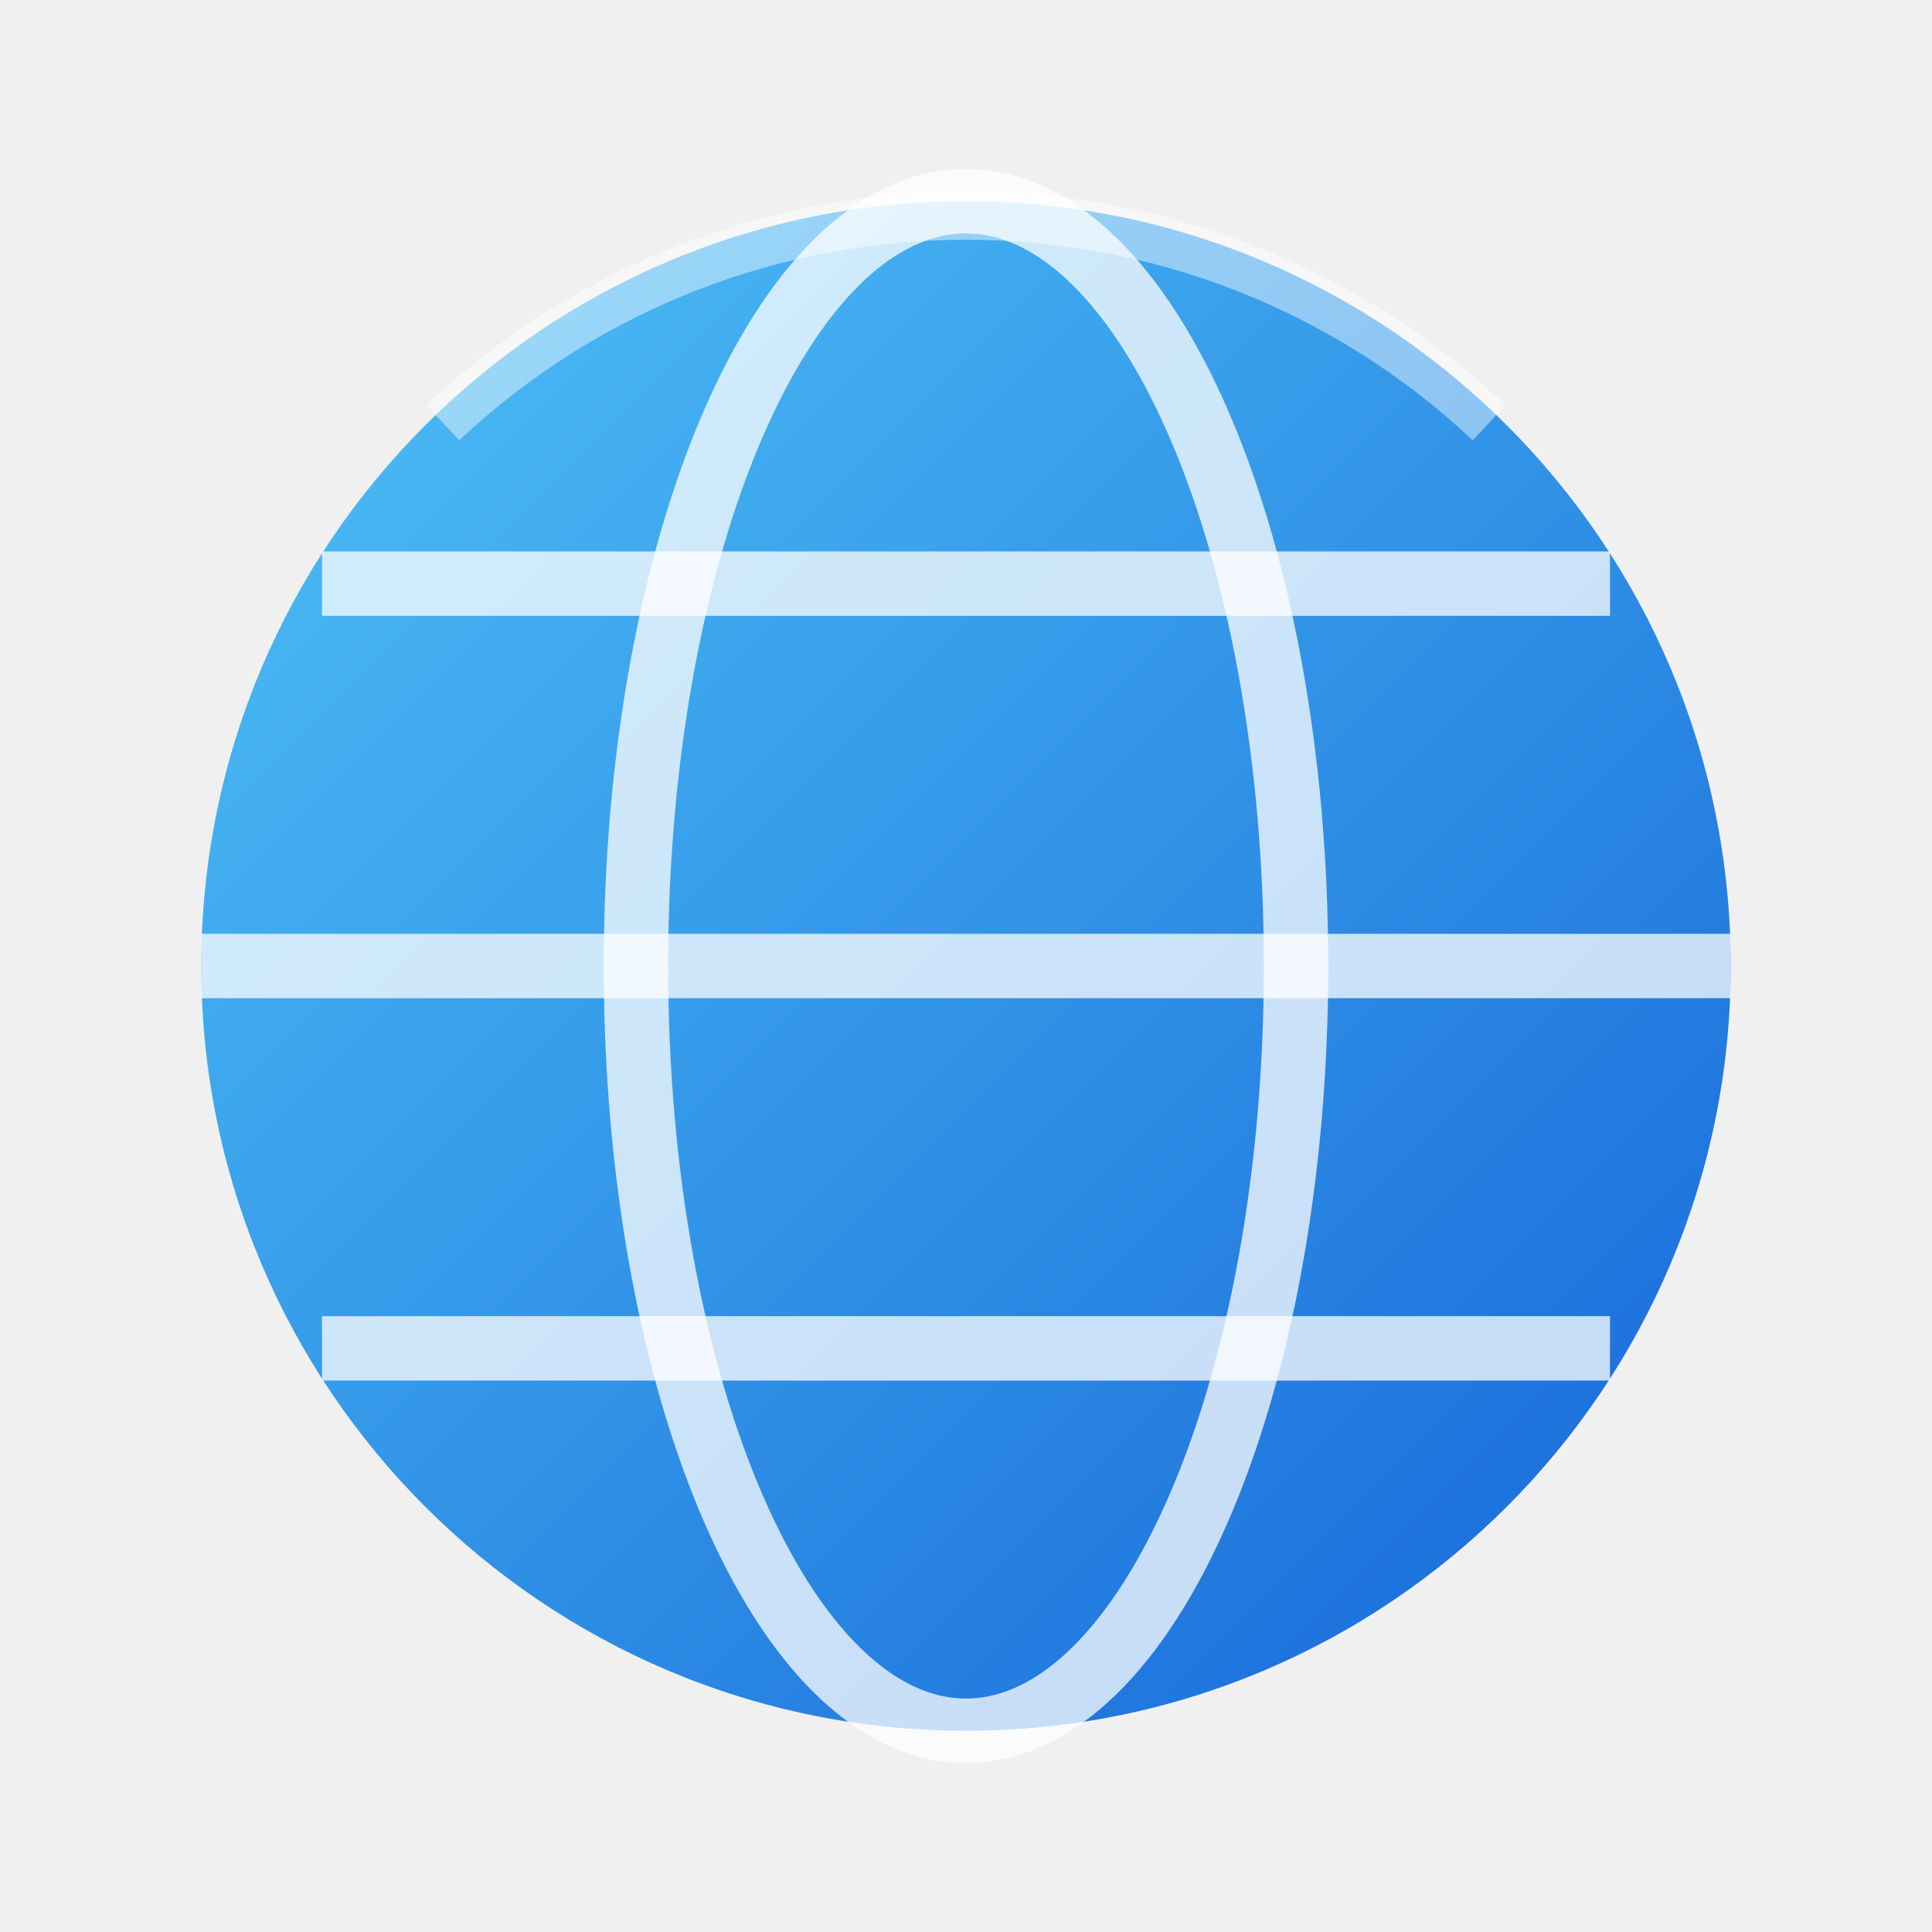
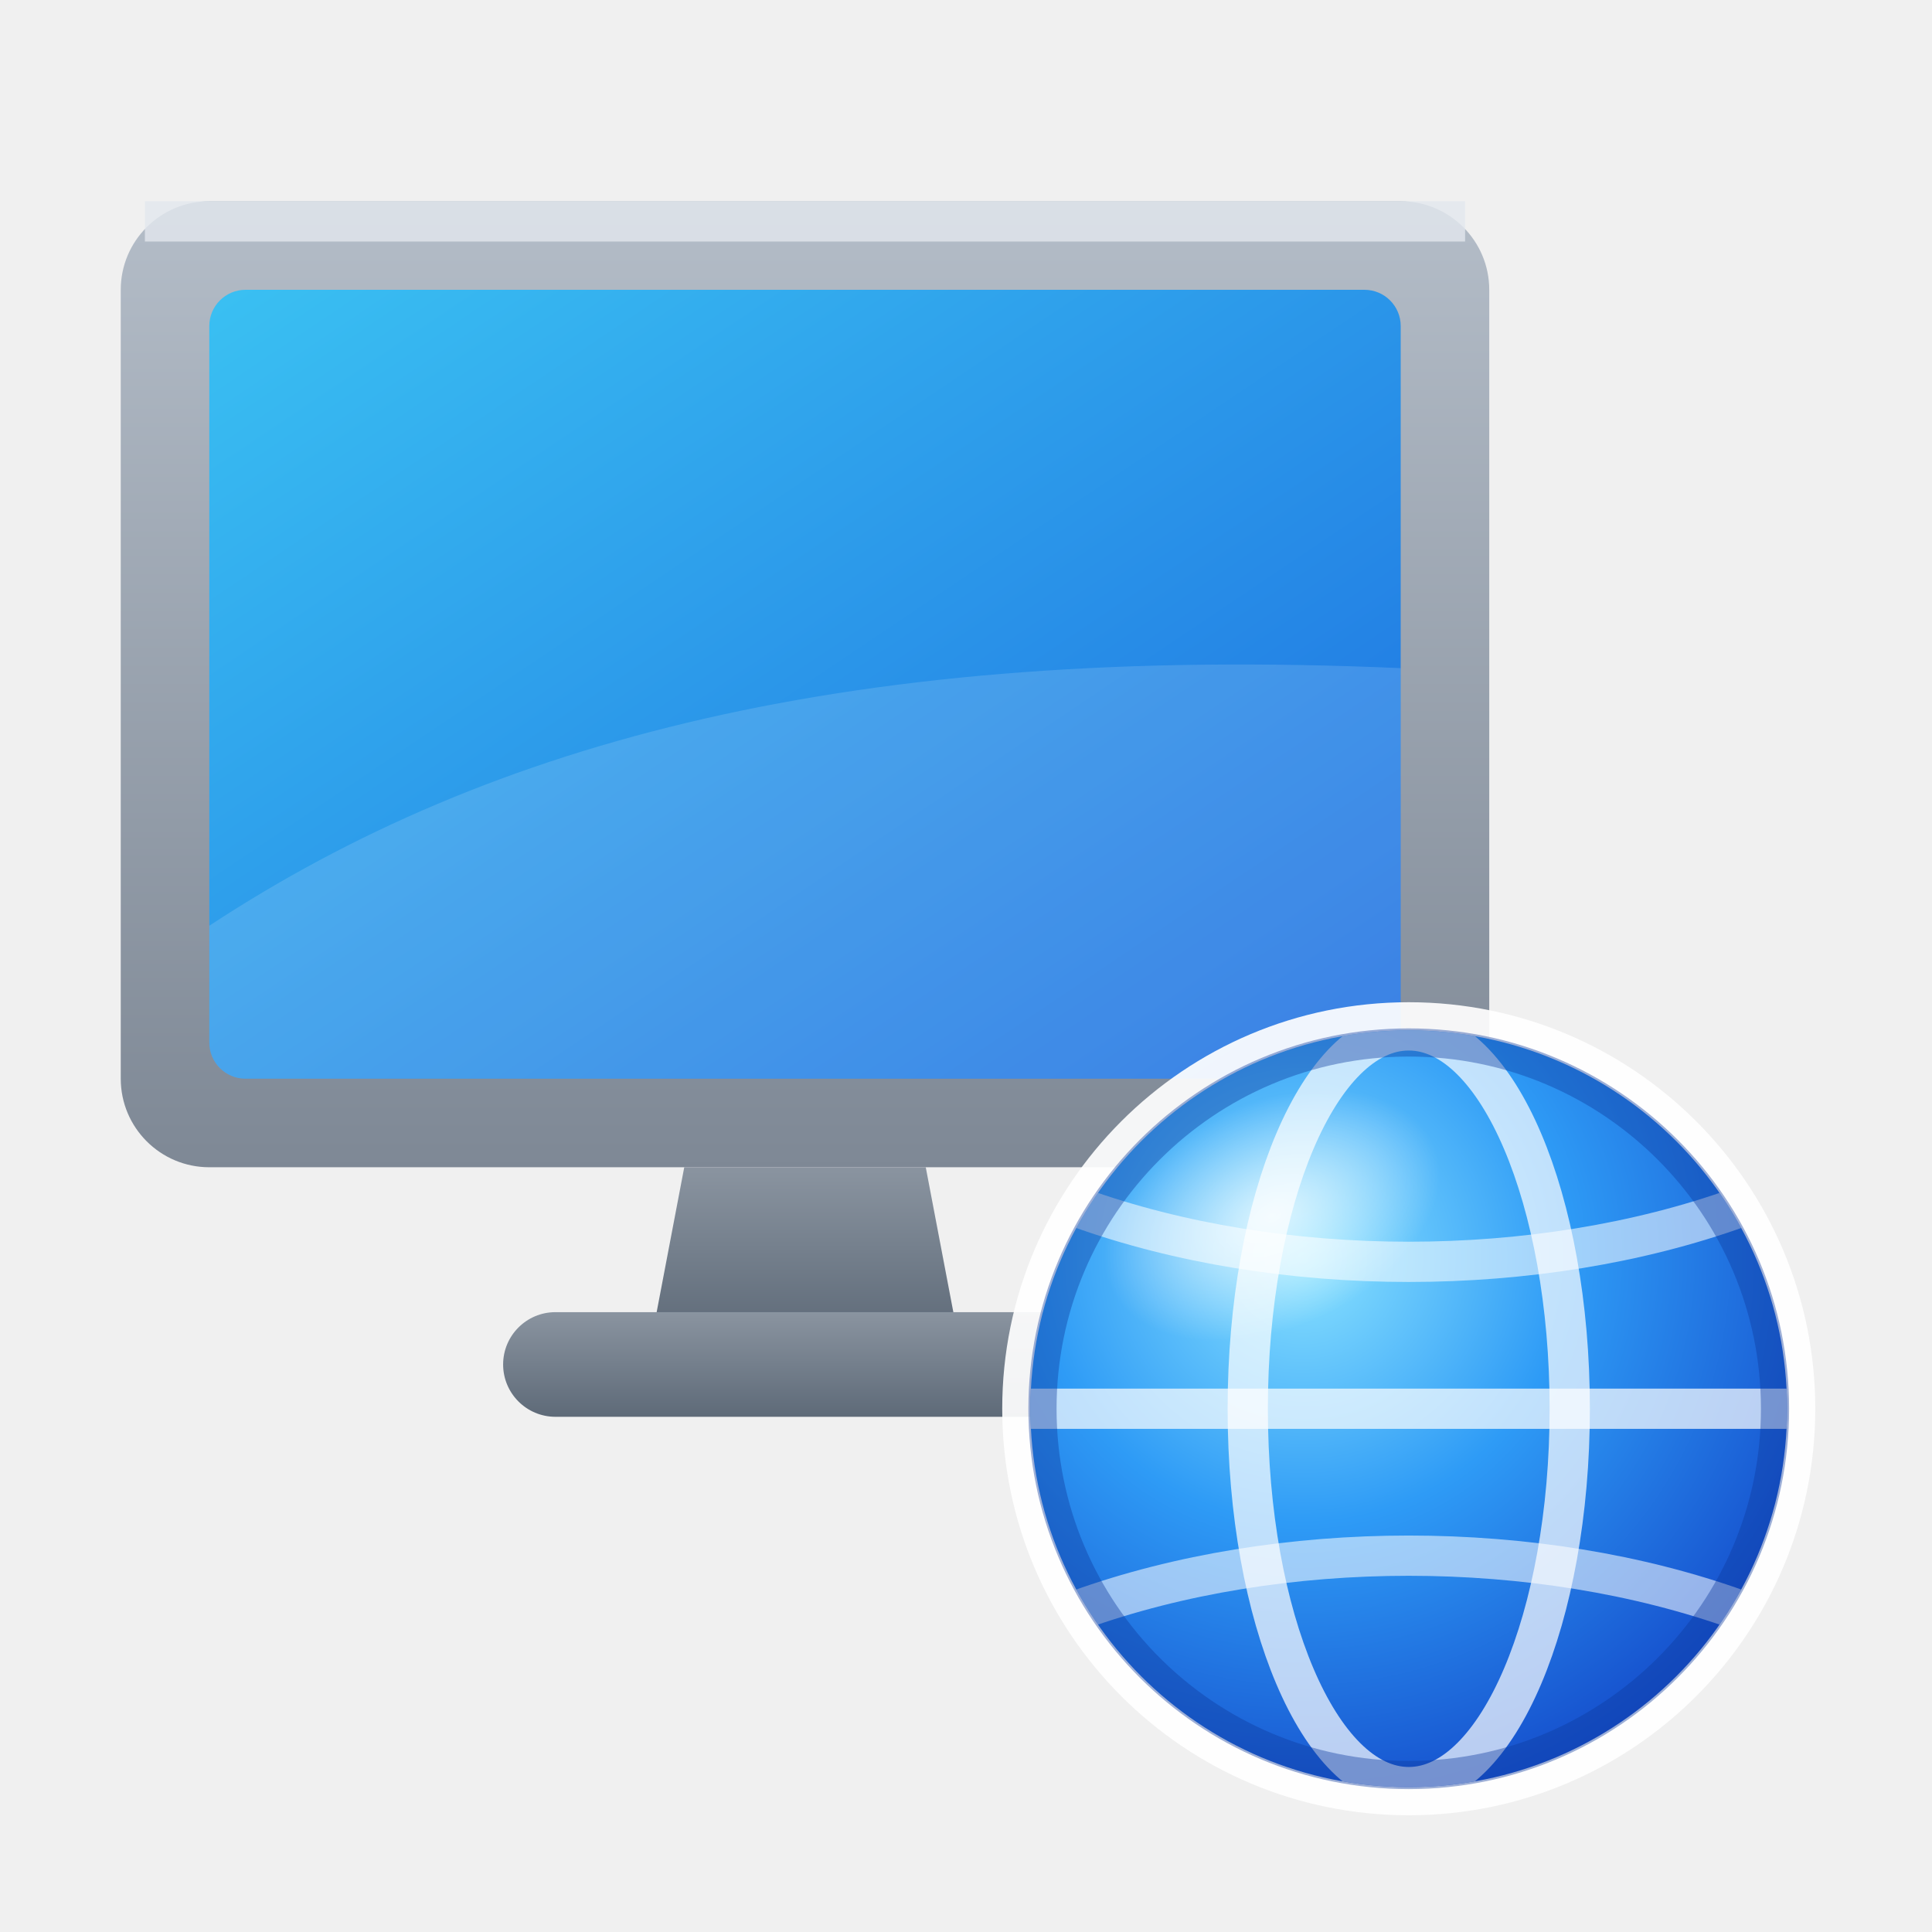
<svg xmlns="http://www.w3.org/2000/svg" viewBox="0 0 48 48" width="48" height="48">
  <defs>
-     <linearGradient id="network-globe" x1="0" y1="0" x2="1" y2="1" gradientUnits="objectBoundingBox">
-       <stop offset="0" stop-color="#4FC3F7" />
-       <stop offset="1" stop-color="#1565D8" />
+     <linearGradient id="network-frame" x1="0" y1="0" x2="0" y2="1" gradientUnits="objectBoundingBox">
+       <stop offset="0" stop-color="#B4BDC8" />
+       <stop offset="1" stop-color="#7E8895" />
    </linearGradient>
+     <linearGradient id="network-screen" x1="0" y1="0" x2="1" y2="1" gradientUnits="objectBoundingBox">
+       <stop offset="0" stop-color="#3AC0F2" />
+       <stop offset="1" stop-color="#1B6BE0" />
+     </linearGradient>
+     <linearGradient id="network-stand" x1="0" y1="0" x2="0" y2="1" gradientUnits="objectBoundingBox">
+       <stop offset="0" stop-color="#8A94A0" />
+       <stop offset="1" stop-color="#5E6A78" />
+     </linearGradient>
+     <radialGradient id="network-globe" cx="0.36" cy="0.30" r="0.78" gradientUnits="objectBoundingBox">
+       <stop offset="0" stop-color="#8BE3FF" />
+       <stop offset="0.45" stop-color="#2E9BF6" />
+       <stop offset="1" stop-color="#1348C9" />
+     </radialGradient>
+     <radialGradient id="network-shine" cx="0.5" cy="0.5" r="0.5" gradientUnits="objectBoundingBox">
+       <stop offset="0" stop-color="#FFFFFF" stop-opacity="0.75" />
+       <stop offset="1" stop-color="#FFFFFF" stop-opacity="0" />
+     </radialGradient>
+     <clipPath id="network-sphere">
+       <circle cx="35" cy="35" r="9.4" />
+     </clipPath>
  </defs>
-   <circle cx="24" cy="24" r="19" fill="url(#network-globe)" />
-   <g fill="none" stroke="#FFFFFF" stroke-opacity=".75" stroke-width="1.6">
-     <ellipse cx="24" cy="24" rx="8.2" ry="19" />
-     <path d="M5 24h38M8 14.5h32M8 33.5h32" />
+   <rect x="3" y="5" width="34" height="24" rx="2.2" fill="url(#network-frame)" />
+   <rect x="5.2" y="7.2" width="29.6" height="19.6" rx="0.9" fill="url(#network-screen)" />
+   <path d="M5.2 23c7-4.6 16-7 29.6-6.4v10.2H6.1c-.5 0-.9-.4-.9-.9z" fill="#FFFFFF" fill-opacity=".14" />
+   <path d="M17 29h6l.8 4.2h-7.6z" fill="url(#network-stand)" />
+   <rect x="12.5" y="32.6" width="15" height="2.6" rx="1.3" fill="url(#network-stand)" />
+   <path d="M3.6 5.5h32.8" stroke="#E2E7ED" stroke-opacity=".8" />
+   <circle cx="35" cy="35" r="10.1" fill="#FFFFFF" fill-opacity=".92" />
+   <circle cx="35" cy="35" r="9.4" fill="url(#network-globe)" />
+   <g clip-path="url(#network-sphere)" fill="none" stroke="#FFFFFF" stroke-linecap="round" stroke-opacity=".7" stroke-width="1">
+     <ellipse cx="35" cy="35" rx="4" ry="9.4" />
+     <path d="M25.6 35h18.8" />
+     <path d="M26.8 30c5 1.8 11.4 1.8 16.4 0M26.8 40c5-1.8 11.4-1.8 16.4 0" stroke-opacity=".55" />
  </g>
-   <path d="M11 10.5a19 19 0 0 1 26 0" fill="none" stroke="#FFFFFF" stroke-opacity=".45" stroke-width="1.2" />
+   <ellipse cx="31.6" cy="30.2" rx="4.4" ry="2.8" fill="url(#network-shine)" transform="rotate(-24 31.6 30.2)" />
+   <circle cx="35" cy="35" r="9.1" fill="none" stroke="#0E3A9E" stroke-opacity=".4" stroke-width=".7" />
</svg>
